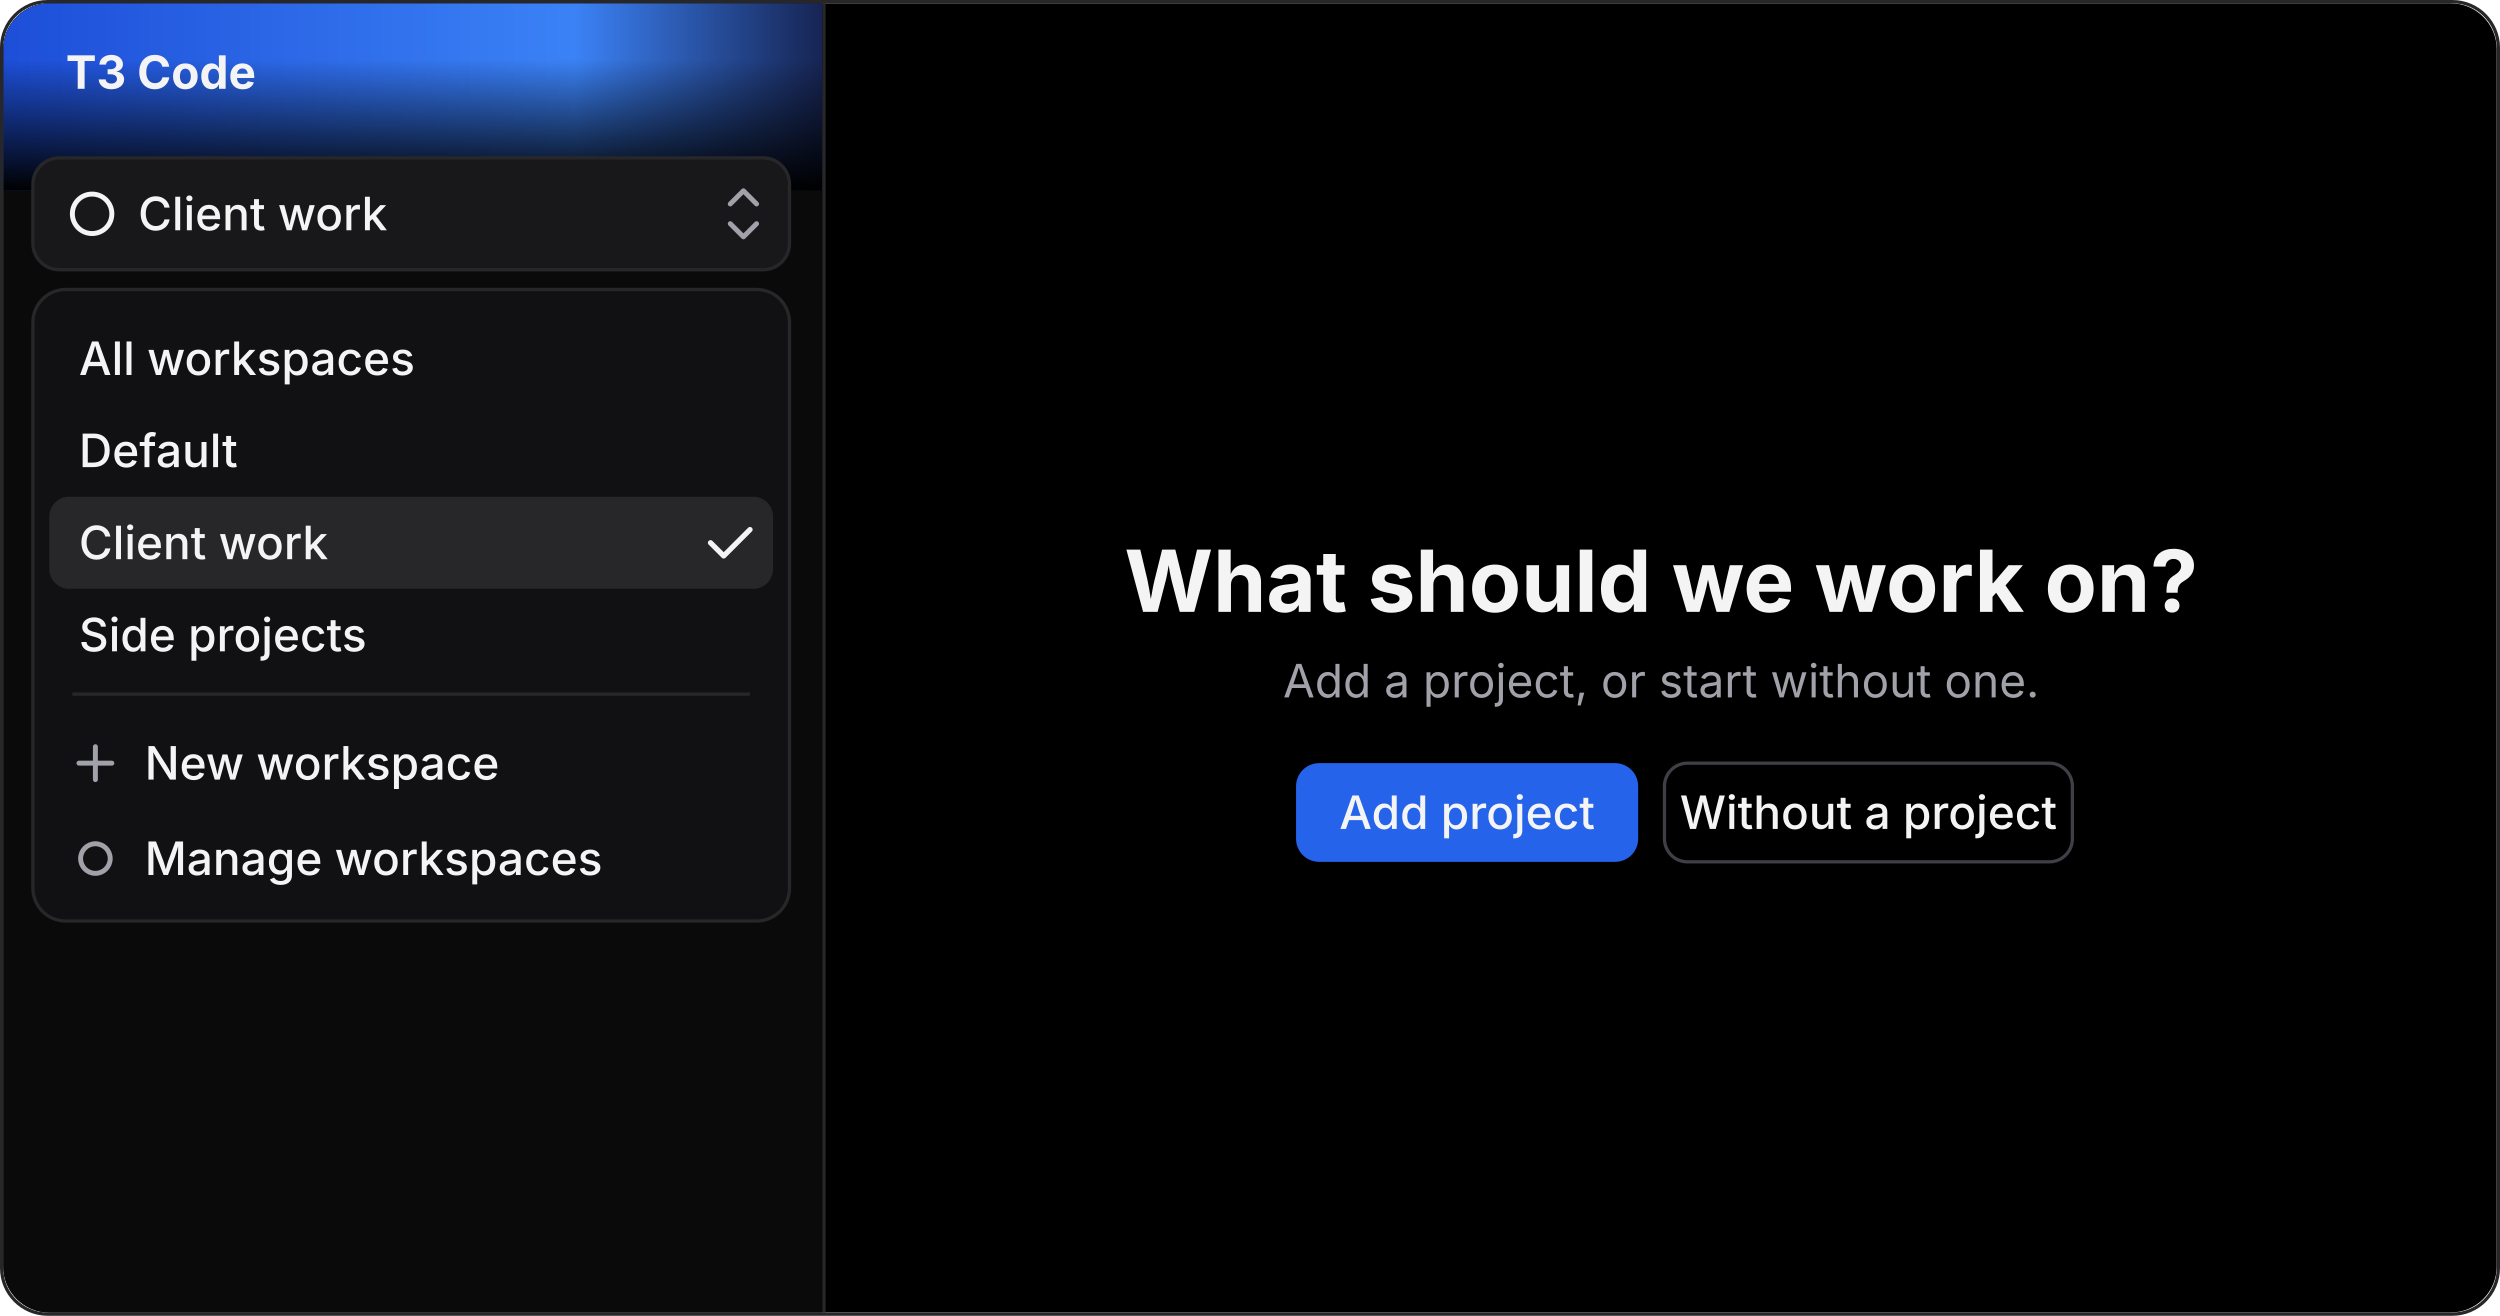
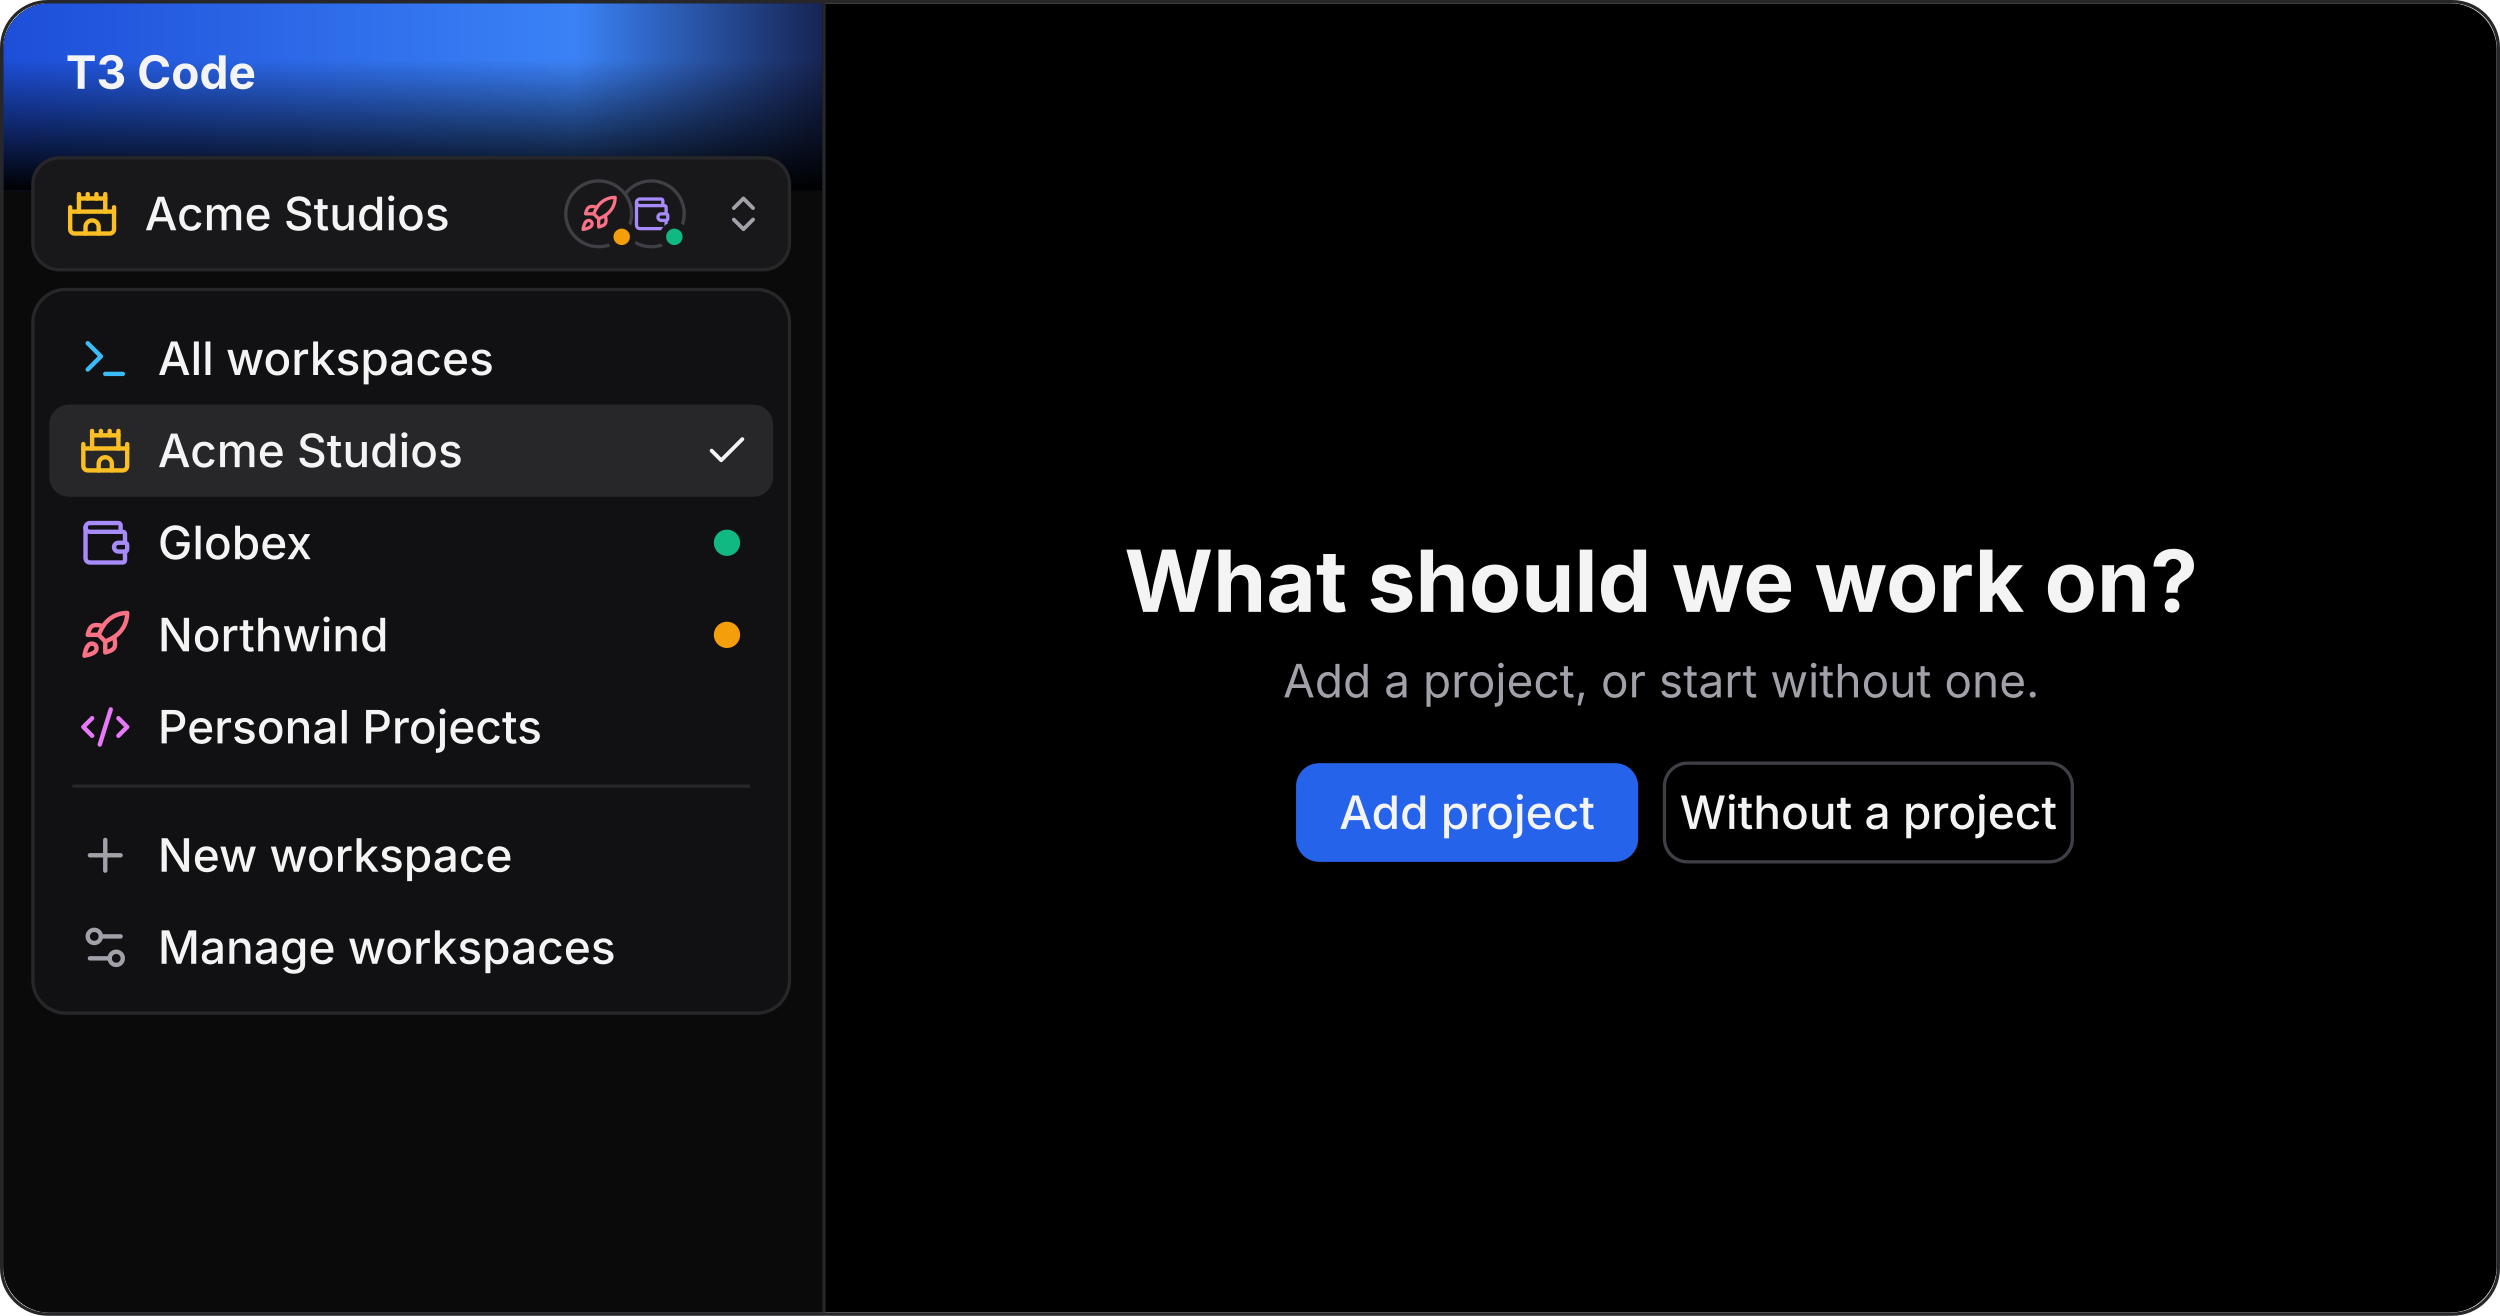
- <svg xmlns="http://www.w3.org/2000/svg" width="760" height="400" viewBox="0 0 760 400" role="img" aria-label="The workspace switcher open in the T3 Code sidebar, listing All workspaces, Default, Client work and Side projects">
+ <svg xmlns="http://www.w3.org/2000/svg" width="760" height="400" viewBox="0 0 760 400" role="img" aria-label="The workspace switcher open in the T3 Code sidebar, with an icon for each workspace and icons on the closed switcher showing which workspaces are waiting on you">
  <defs>
+     <symbol id="terminal" viewBox="0 0 24 24" fill="none" stroke="currentColor" stroke-width="2" stroke-linecap="round" stroke-linejoin="round">
+       <path d="M12 19h8" />
+       <path d="m4 17 6-6-6-6" />
+     </symbol>
+     <symbol id="castle" viewBox="0 0 24 24" fill="none" stroke="currentColor" stroke-width="2" stroke-linecap="round" stroke-linejoin="round">
+       <path d="M10 5V3" />
+       <path d="M14 5V3" />
+       <path d="M15 21v-3a3 3 0 0 0-6 0v3" />
+       <path d="M18 3v8" />
+       <path d="M18 5H6" />
+       <path d="M22 11H2" />
+       <path d="M22 9v10a2 2 0 0 1-2 2H4a2 2 0 0 1-2-2V9" />
+       <path d="M6 3v8" />
+     </symbol>
+     <symbol id="wallet" viewBox="0 0 24 24" fill="none" stroke="currentColor" stroke-width="2" stroke-linecap="round" stroke-linejoin="round">
+       <path d="M19 7V4a1 1 0 0 0-1-1H5a2 2 0 0 0 0 4h15a1 1 0 0 1 1 1v4h-3a2 2 0 0 0 0 4h3a1 1 0 0 0 1-1v-2a1 1 0 0 0-1-1" />
+       <path d="M3 5v14a2 2 0 0 0 2 2h15a1 1 0 0 0 1-1v-4" />
+     </symbol>
+     <symbol id="rocket" viewBox="0 0 24 24" fill="none" stroke="currentColor" stroke-width="2" stroke-linecap="round" stroke-linejoin="round">
+       <path d="M4.5 16.5c-1.5 1.26-2 5-2 5s3.74-.5 5-2c.71-.84.7-2.13-.09-2.91a2.18 2.18 0 0 0-2.91-.09z" />
+       <path d="m12 15-3-3a22 22 0 0 1 2-3.95A12.88 12.88 0 0 1 22 2c0 2.72-.78 7.5-6 11a22.35 22.35 0 0 1-4 2z" />
+       <path d="M9 12H4s.55-3.03 2-4c1.62-1.08 5 0 5 0" />
+       <path d="M12 15v5s3.03-.55 4-2c1.08-1.62 0-5 0-5" />
+     </symbol>
+     <symbol id="code" viewBox="0 0 24 24" fill="none" stroke="currentColor" stroke-width="2" stroke-linecap="round" stroke-linejoin="round">
+       <path d="m18 16 4-4-4-4" />
+       <path d="m6 8-4 4 4 4" />
+       <path d="m14.5 4-5 16" />
+     </symbol>
+     <symbol id="chevrons" viewBox="0 0 24 24" fill="none" stroke="currentColor" stroke-width="2" stroke-linecap="round" stroke-linejoin="round">
+       <path d="m7 15 5 5 5-5" />
+       <path d="m7 9 5-5 5 5" />
+     </symbol>
+     <symbol id="plus" viewBox="0 0 24 24" fill="none" stroke="currentColor" stroke-width="2" stroke-linecap="round" stroke-linejoin="round">
+       <path d="M5 12h14" />
+       <path d="M12 5v14" />
+     </symbol>
+     <symbol id="settings" viewBox="0 0 24 24" fill="none" stroke="currentColor" stroke-width="2" stroke-linecap="round" stroke-linejoin="round">
+       <path d="M14 17H5" />
+       <path d="M19 7h-9" />
+       <circle cx="17" cy="17" r="3" />
+       <circle cx="7" cy="7" r="3" />
+     </symbol>
+     <symbol id="check" viewBox="0 0 24 24" fill="none" stroke="currentColor" stroke-width="2" stroke-linecap="round" stroke-linejoin="round">
+       <path d="M20 6 9 17l-5-5" />
+     </symbol>
    <linearGradient id="header" x1="0" y1="0" x2="1" y2="0">
      <stop offset="0" stop-color="#1d4ed8" />
      <stop offset="0.7" stop-color="#3b82f6" />
      <stop offset="1" stop-color="#172554" />
    </linearGradient>
    <linearGradient id="fade" x1="0" y1="0" x2="0" y2="1">
      <stop offset="0" stop-color="#000" stop-opacity="0" />
      <stop offset="1" stop-color="#000" />
    </linearGradient>
    <clipPath id="window">
      <rect x="1" y="1" width="758" height="398" rx="14" />
    </clipPath>
    <style>
      text { font-family: Inter, -apple-system, "Segoe UI", Roboto, sans-serif; fill: #f4f4f5; font-size: 14px; font-weight: 500; }
      .muted { fill: #a1a1aa; font-weight: 400; }
      .title { font-size: 26px; font-weight: 700; }
    </style>
  </defs>
  <g clip-path="url(#window)">
    <rect width="760" height="400" fill="#000" />
    <rect width="250" height="400" fill="#0a0a0a" />
    <rect width="250" height="58" fill="url(#header)" />
    <rect y="18" width="250" height="40" fill="url(#fade)" />
    <line x1="250.5" y1="0" x2="250.5" y2="400" stroke="#27272a" />
    <text x="20" y="27" style="font-weight:700">T3 Code</text>
    <rect x="10" y="48" width="230" height="34" rx="8" fill="#18181b" stroke="#27272a" />
-     <circle cx="28" cy="65" r="6" fill="none" stroke="#f4f4f5" stroke-width="1.5" />
-     <text x="42" y="70">Client work</text>
-     <path d="M222 62l4-4 4 4M222 68l4 4 4-4" fill="none" stroke="#a1a1aa" stroke-width="1.5" stroke-linecap="round" stroke-linejoin="round" />
-     <rect x="10" y="88" width="230" height="192" rx="10" fill="#111113" stroke="#27272a" />
-     <text x="24" y="114">All workspaces</text>
-     <text x="24" y="142">Default</text>
-     <rect x="15" y="151" width="220" height="28" rx="6" fill="#27272a" />
-     <text x="24" y="170">Client work</text>
-     <path d="M216 165l4 4 8-8" fill="none" stroke="#f4f4f5" stroke-width="1.6" stroke-linecap="round" stroke-linejoin="round" />
-     <text x="24" y="198">Side projects</text>
-     <line x1="22" y1="211" x2="228" y2="211" stroke="#27272a" />
-     <path d="M24 232h10M29 227v10" stroke="#a1a1aa" stroke-width="1.5" stroke-linecap="round" />
-     <text x="44" y="237">New workspace</text>
-     <circle cx="29" cy="261" r="4.5" fill="none" stroke="#a1a1aa" stroke-width="1.5" />
-     <text x="44" y="266">Manage workspaces</text>
+     <use href="#castle" x="20" y="57" width="16" height="16" color="#fbbf24" />
+     <text x="44" y="70">Acme Studios</text>
+     <circle cx="198" cy="65" r="10" fill="#18181b" stroke="#3f3f46" />
+     <use href="#wallet" x="192" y="59" width="12" height="12" color="#a78bfa" />
+     <circle cx="205" cy="72" r="3.5" fill="#10b981" stroke="#18181b" stroke-width="2" />
+     <circle cx="182" cy="65" r="10" fill="#18181b" stroke="#3f3f46" />
+     <use href="#rocket" x="176" y="59" width="12" height="12" color="#fb7185" />
+     <circle cx="189" cy="72" r="3.5" fill="#f59e0b" stroke="#18181b" stroke-width="2" />
+     <use href="#chevrons" x="219" y="58" width="14" height="14" color="#a1a1aa" />
+     <rect x="10" y="88" width="230" height="220" rx="10" fill="#111113" stroke="#27272a" />
+     <use href="#terminal" x="24" y="101" width="16" height="16" color="#38bdf8" />
+     <text x="48" y="114">All workspaces</text>
+     <rect x="15" y="123" width="220" height="28" rx="6" fill="#27272a" />
+     <use href="#castle" x="24" y="129" width="16" height="16" color="#fbbf24" />
+     <text x="48" y="142">Acme Studios</text>
+     <use href="#check" x="214" y="130" width="14" height="14" color="#f4f4f5" />
+     <use href="#wallet" x="24" y="157" width="16" height="16" color="#a78bfa" />
+     <text x="48" y="170">Globex</text>
+     <circle cx="221" cy="165" r="4" fill="#10b981" />
+     <use href="#rocket" x="24" y="185" width="16" height="16" color="#fb7185" />
+     <text x="48" y="198">Northwind</text>
+     <circle cx="221" cy="193" r="4" fill="#f59e0b" />
+     <use href="#code" x="24" y="213" width="16" height="16" color="#e879f9" />
+     <text x="48" y="226">Personal Projects</text>
+     <line x1="22" y1="239" x2="228" y2="239" stroke="#27272a" />
+     <use href="#plus" x="24" y="252" width="16" height="16" color="#a1a1aa" />
+     <text x="48" y="265">New workspace</text>
+     <use href="#settings" x="24" y="280" width="16" height="16" color="#a1a1aa" />
+     <text x="48" y="293">Manage workspaces</text>
    <text x="505" y="186" text-anchor="middle" class="title">What should we work on?</text>
    <text x="505" y="212" text-anchor="middle" class="muted">Add a project, or start without one.</text>
    <rect x="394" y="232" width="104" height="30" rx="7" fill="#2563eb" />
    <text x="446" y="252" text-anchor="middle">Add project</text>
    <rect x="506" y="232" width="124" height="30" rx="7" fill="none" stroke="#3f3f46" />
    <text x="568" y="252" text-anchor="middle">Without a project</text>
  </g>
  <rect x="0.5" y="0.5" width="759" height="399" rx="14" fill="none" stroke="#27272a" />
</svg>
